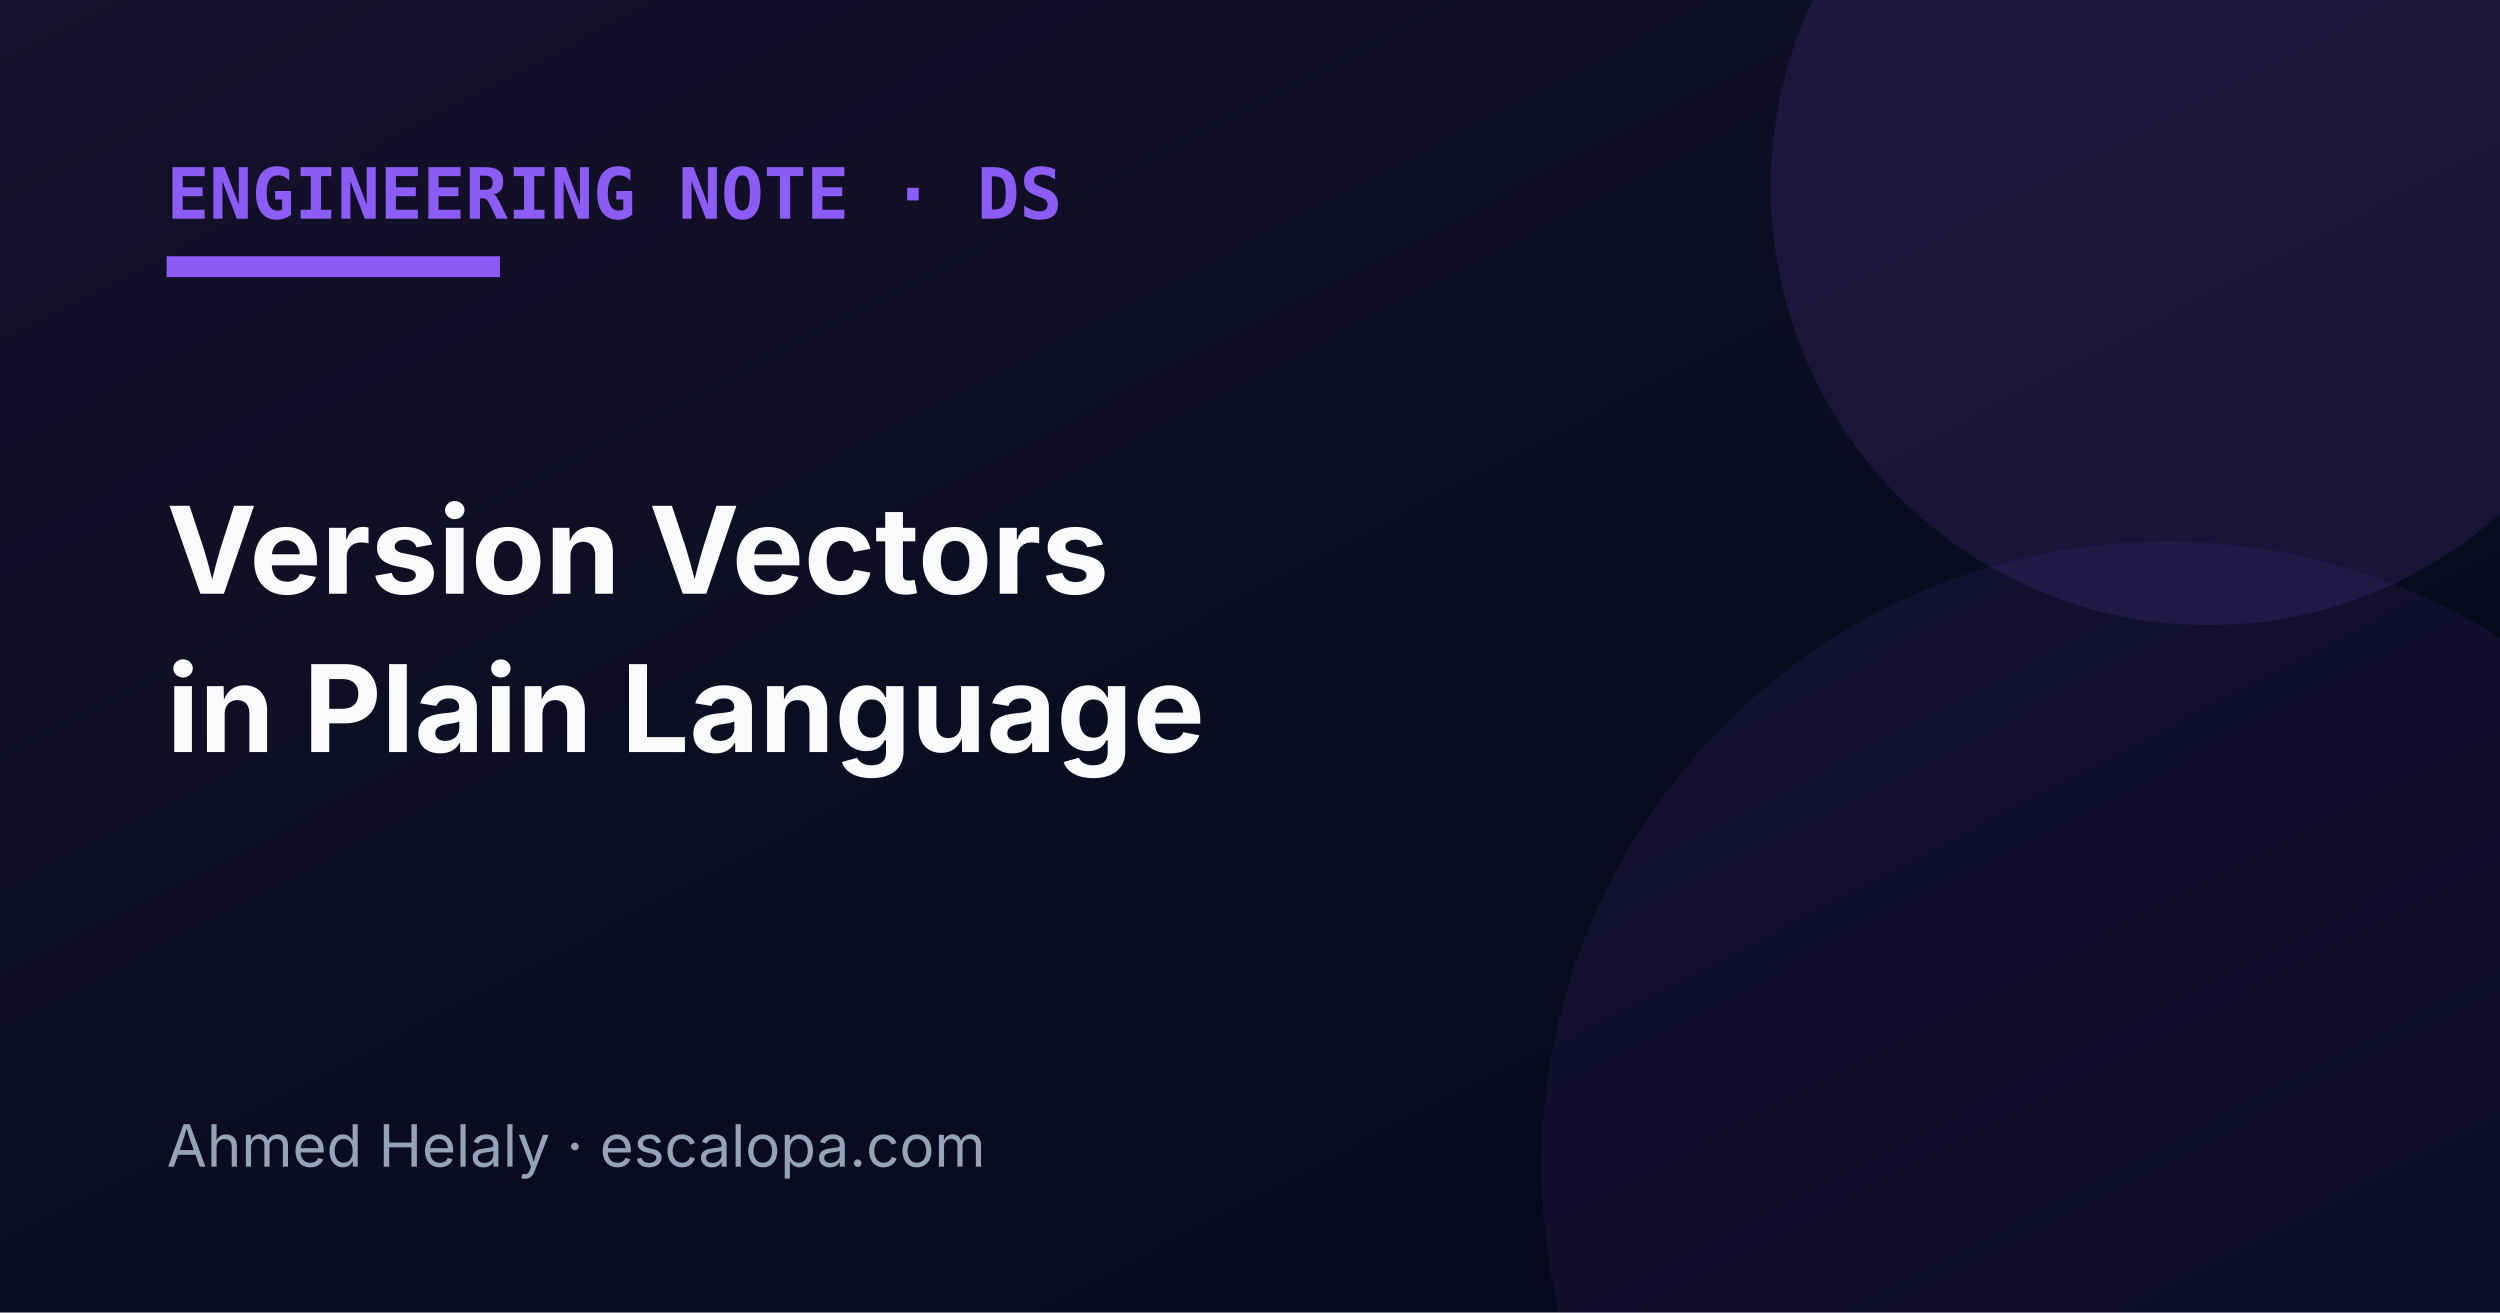
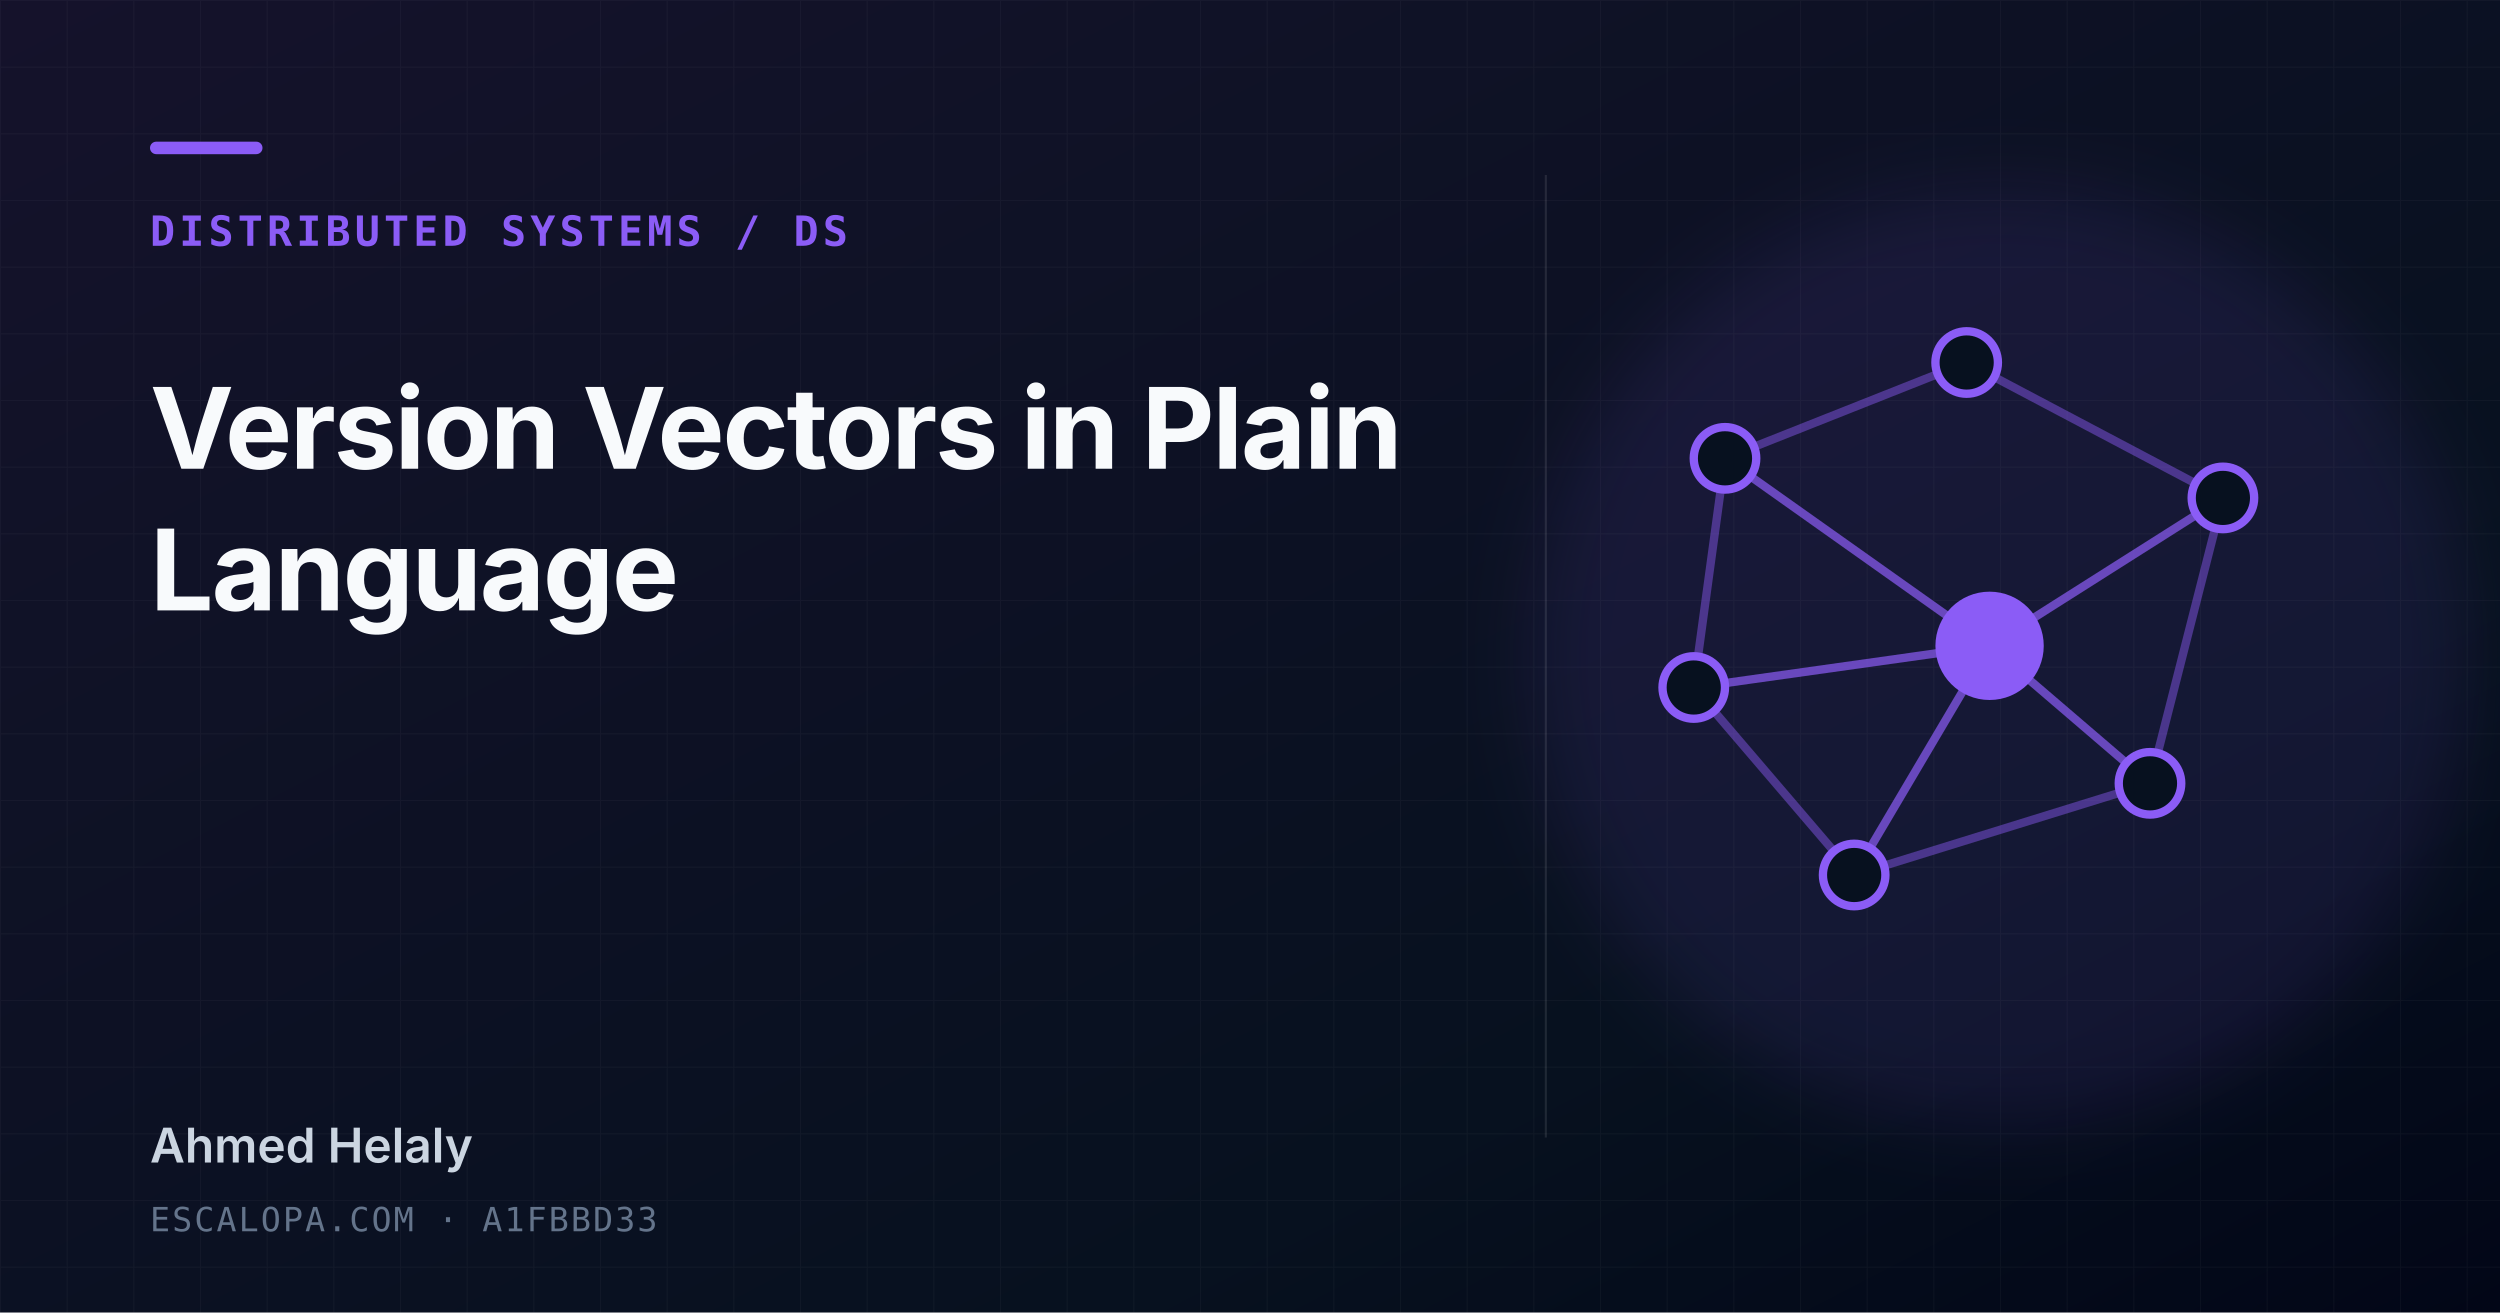
<svg xmlns="http://www.w3.org/2000/svg" width="1200" height="630" viewBox="0 0 1200 630" role="img" aria-label="Version Vectors in Plain Language">
  <defs>
    <linearGradient id="g" x1="0" y1="0" x2="1" y2="1">
      <stop stop-color="#15122b" />
+       <stop offset=".72" stop-color="#07111f" />
      <stop offset="1" stop-color="#020617" />
    </linearGradient>
+     <pattern id="grid" width="32" height="32" patternUnits="userSpaceOnUse">
+       <path d="M32 0H0v32" fill="none" stroke="#fff" stroke-width="1" opacity=".035" />
+     </pattern>
+     <filter id="glow">
+       <feGaussianBlur stdDeviation="18" />
+     </filter>
  </defs>
  <rect width="1200" height="630" fill="url(#g)" />
-   <circle cx="1060" cy="90" r="210" fill="#8b5cf6" opacity=".12" />
-   <circle cx="1040" cy="560" r="300" fill="#8b5cf6" opacity=".08" />
-   <path d="M80 128h160" stroke="#8b5cf6" stroke-width="10" />
-   <text x="80" y="105" fill="#8b5cf6" font-family="ui-monospace,monospace" font-size="34" font-weight="700">ENGINEERING NOTE · DS</text>
-   <text x="80" y="285" fill="#f8fafc" font-family="Inter,Arial,sans-serif" font-size="58" font-weight="700">
-     <tspan x="80">Version Vectors</tspan>
-     <tspan x="80" dy="76">in Plain Language</tspan>
+   <rect width="1200" height="630" fill="url(#grid)" />
+   <circle cx="960" cy="315" r="225" fill="#8b5cf6" opacity=".10" filter="url(#glow)" />
+   <path d="M742 84v462" stroke="#fff" stroke-width="1" opacity=".1" />
+   <rect x="72" y="68" width="54" height="6" rx="3" fill="#8b5cf6" />
+   <text x="72" y="118" fill="#8b5cf6" font-family="ui-monospace,SFMono-Regular,monospace" font-size="20" font-weight="700" letter-spacing="2">DISTRIBUTED SYSTEMS / DS</text>
+   <text x="72" y="225" fill="#f8fafc" font-family="Inter,Arial,sans-serif" font-size="54" font-weight="720" letter-spacing="-1">
+     <tspan x="72" dy="0">Version Vectors in Plain</tspan>
+     <tspan x="72" dy="68">Language</tspan>
  </text>
-   <text x="80" y="560" fill="#94a3b8" font-family="Inter,Arial,sans-serif" font-size="28">Ahmed Helaly · escalopa.com</text>
+   <g fill="#07111f" stroke="#8b5cf6" stroke-width="4">
+     <path d="M828 220 944 174 1067 239 1032 376 890 420 813 330Z" fill="none" opacity=".45" />
+     <path d="M828 220 955 310 1067 239M955 310 1032 376M955 310 890 420M813 330 955 310" fill="none" opacity=".7" />
+     <circle cx="828" cy="220" r="15" />
+     <circle cx="944" cy="174" r="15" />
+     <circle cx="1067" cy="239" r="15" />
+     <circle cx="1032" cy="376" r="15" />
+     <circle cx="890" cy="420" r="15" />
+     <circle cx="813" cy="330" r="15" />
+     <circle cx="955" cy="310" r="24" fill="#8b5cf6" />
+   </g>
+   <text x="72" y="558" fill="#cbd5e1" font-family="Inter,Arial,sans-serif" font-size="23" font-weight="600">Ahmed Helaly</text>
+   <text x="72" y="591" fill="#64748b" font-family="ui-monospace,SFMono-Regular,monospace" font-size="16" letter-spacing="1">ESCALOPA.COM  ·  A1FBBD33</text>
</svg>
